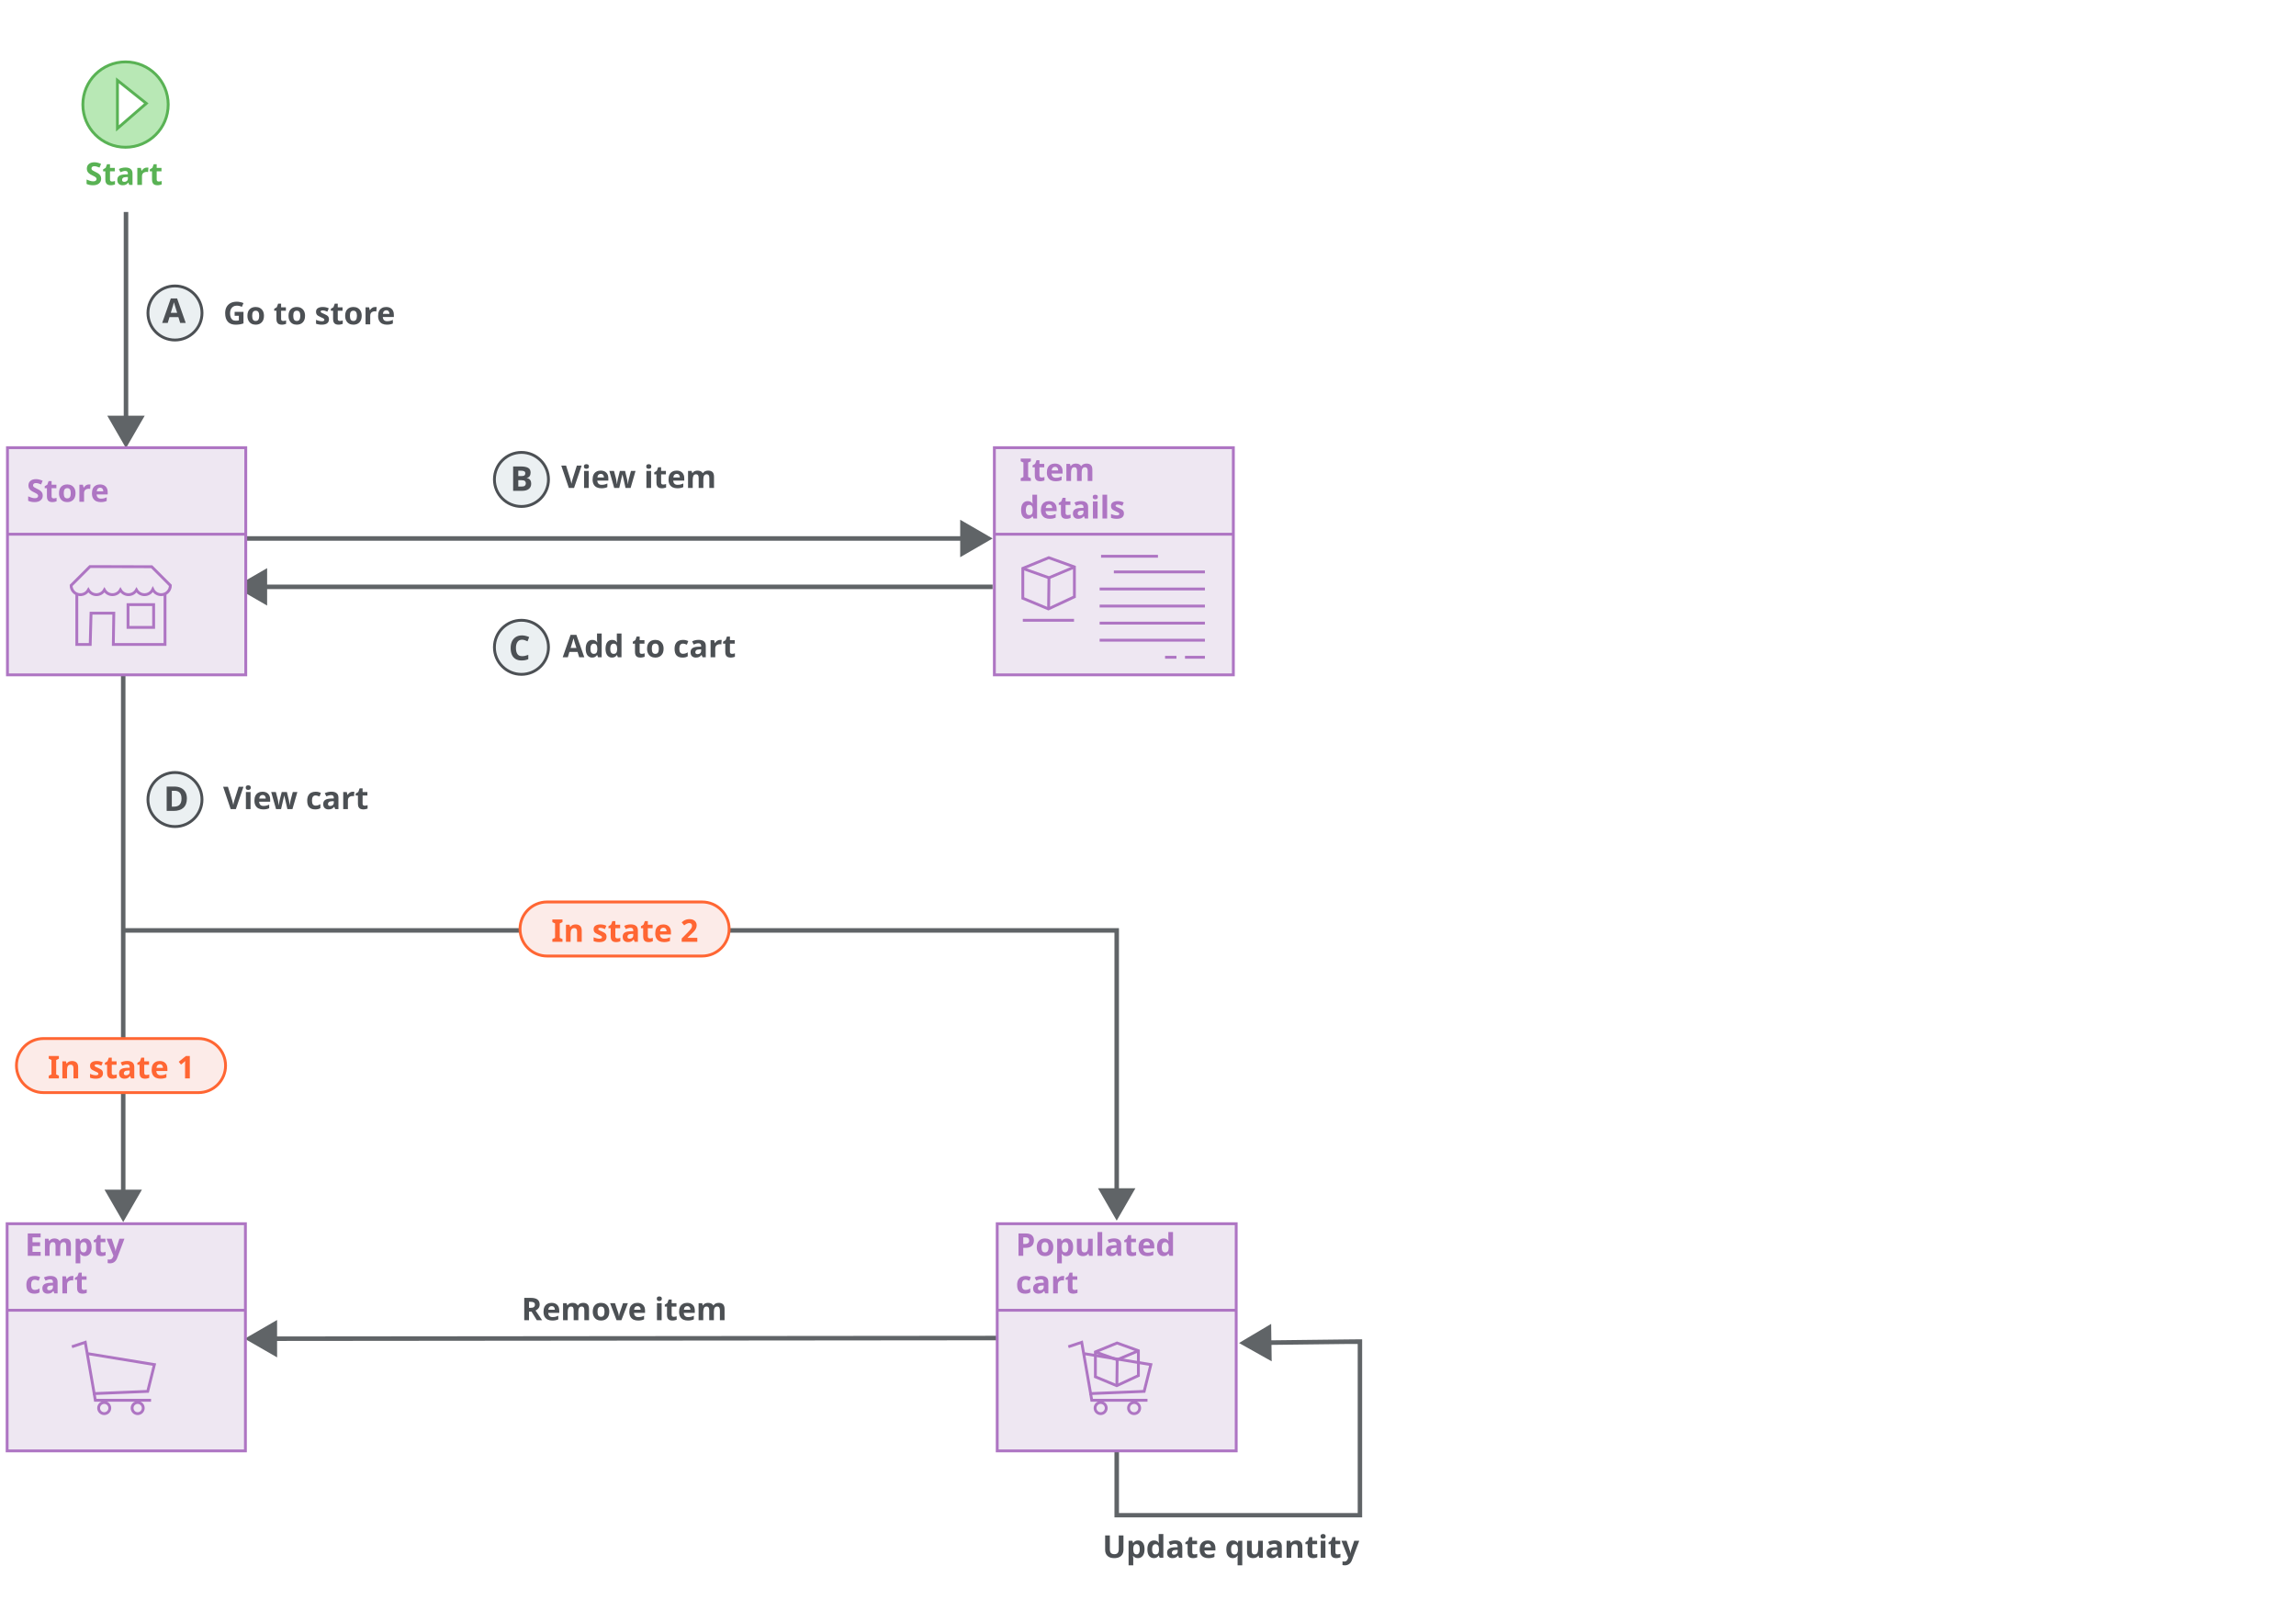
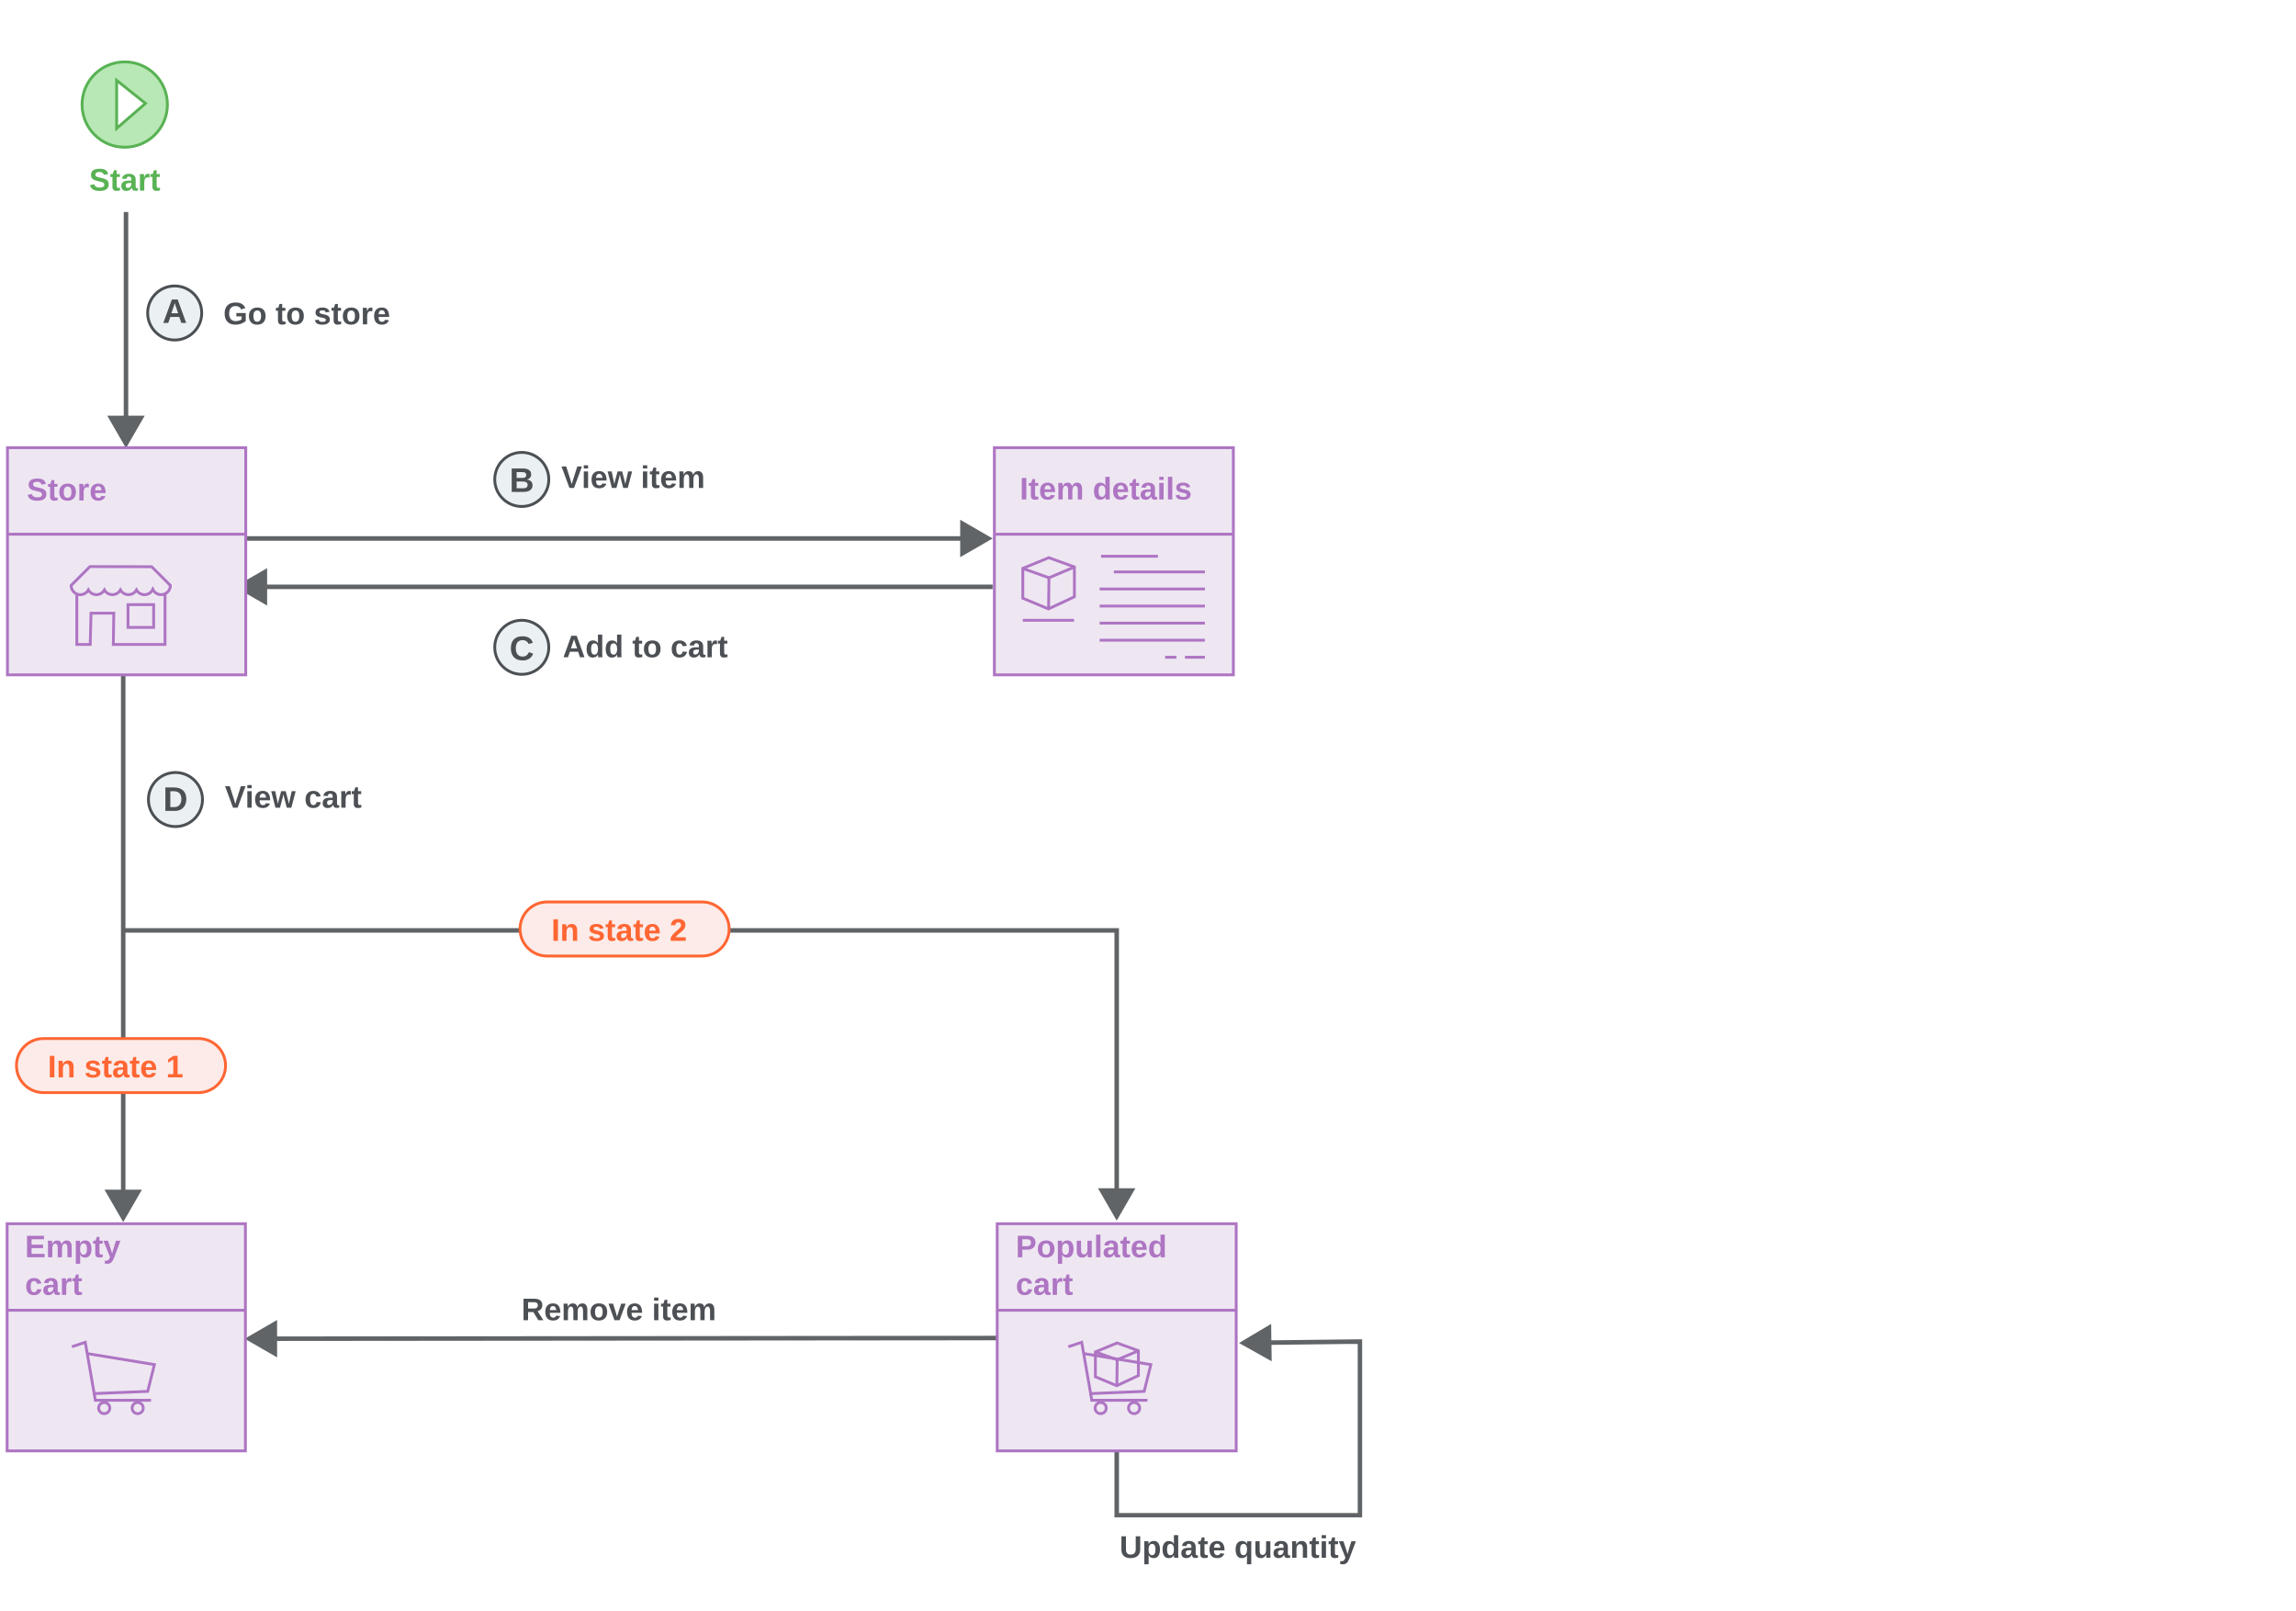
<svg xmlns="http://www.w3.org/2000/svg" width="807" height="566" viewBox="0 0 807 566">
-   <g>
-     <rect x="173.78" y="159" width="19" height="19" rx="9.5" ry="9.5" fill="#ebf0f2" stroke="#4c5054" stroke-miterlimit="10" />
-     <rect x="173.78" y="218" width="19" height="19" rx="9.5" ry="9.5" fill="blue" />
-     <path d="M184.5,223.82a2.08,2.08,0,0,0-.92.2,2,2,0,0,0-.68.58,2.77,2.77,0,0,0-.41.92,5.11,5.11,0,0,0-.14,1.22,5,5,0,0,0,.13,1.22,2.63,2.63,0,0,0,.38.9,1.82,1.82,0,0,0,.67.56,2.4,2.4,0,0,0,1,.19,4.7,4.7,0,0,0,1.05-.12,9.43,9.43,0,0,0,1.14-.34v1.53c-.19.08-.38.14-.56.2a5.07,5.07,0,0,1-.56.13,5.59,5.59,0,0,1-.59.08c-.2,0-.42,0-.65,0a4.33,4.33,0,0,1-1.72-.32,3.25,3.25,0,0,1-1.2-.89,3.75,3.75,0,0,1-.7-1.38,6.71,6.71,0,0,1-.23-1.8,5.69,5.69,0,0,1,.27-1.79,3.84,3.84,0,0,1,.77-1.39,3.41,3.41,0,0,1,1.26-.91,4.22,4.22,0,0,1,1.72-.33,5.1,5.1,0,0,1,1.28.16,7.18,7.18,0,0,1,1.23.44l-.59,1.48c-.32-.15-.64-.28-1-.4A3,3,0,0,0,184.5,223.82Z" fill="#333332" />
-     <rect x="52" y="271.5" width="19" height="19" rx="9.5" ry="9.5" fill="#ebf0f2" stroke="#4c5054" stroke-miterlimit="10" />
-     <rect x="52" y="100.5" width="19" height="19" rx="9.5" ry="9.5" fill="#ebf0f2" stroke="#4c5054" stroke-miterlimit="10" />
-     <rect x="173.78" y="218" width="19" height="19" rx="9.5" ry="9.5" fill="#ebf0f2" stroke="#4c5054" stroke-miterlimit="10" />
-     <path d="M44.12,21.75a15,15,0,1,0,15,15A15,15,0,0,0,44.12,21.75ZM41.28,45.13V28.24l10.14,8.1Z" fill="#b8e8b5" stroke="#59b254" stroke-miterlimit="10" />
-     <polygon points="43.49 74.5 43.49 146.11 37.71 146.11 44.28 157.5 50.86 146.11 45.08 146.11 45.08 74.5 43.49 74.5" fill="#606467" />
-     <polygon points="42.52 236.5 42.52 418.11 36.73 418.11 43.31 429.5 49.88 418.11 44.1 418.11 44.1 236.5 42.52 236.5" fill="#606467" />
-     <rect x="5.78" y="365" width="73.5" height="19" rx="9.5" ry="9.5" fill="#fcebe8" stroke="#f63" stroke-miterlimit="10" />
-     <path d="M391.71,489v44.2s0,.08,0,.09h87.06s0,0,0-.06V470.9c0-.09,0-.25-.1-.2h-.61l-4.89.05-26.31.31-.07-5.78-1.88,1.12-6.28,3.72L435.5,472l3.2,1.8,6.36,3.57,1.91,1.07-.07-5.78,25.91-.31,3.84,0h.48c.11,0,.07.09.08.16v59.19c0,.06,0,.06-.07.06H393.3s0-.05,0-.07V489Z" fill="#606467" />
-     <polygon points="82.5 190.04 337.49 190.04 337.49 195.83 348.88 189.25 337.49 182.67 337.49 188.46 82.5 188.46 82.5 190.04" fill="#606467" />
-     <polygon points="348.88 205.46 93.89 205.46 93.89 199.67 82.5 206.25 93.89 212.83 93.89 207.04 348.88 207.04 348.88 205.46" fill="#606467" />
-     <path d="M43.5,327.79H391.65c.09,0,0,.09.06.14v89.68h-5.79l3.87,6.7L392.5,429l2.71-4.69,3.87-6.7h-5.79V326.38c0-.06,0-.21-.07-.17H43.5Z" fill="#606467" />
-     <polygon points="357 469.46 97.39 469.7 97.39 463.91 86 470.5 97.4 477.06 97.39 471.28 357 471.04 357 469.46" fill="#606467" />
-     <rect x="182.78" y="317" width="73.5" height="19" rx="9.5" ry="9.5" fill="#fcebe8" stroke="#f63" stroke-miterlimit="10" />
-     <text transform="translate(197.28 171.5)" font-size="11" fill="#4c5054" font-family="DroidSans-Bold, Droid Sans" font-weight="700">View item</text>
-     <text transform="translate(78.5 114)" font-size="11" fill="#4c5054" font-family="DroidSans-Bold, Droid Sans" font-weight="700">Go to store</text>
-     <text transform="translate(197.78 231)" font-size="11" fill="#4c5054" font-family="DroidSans-Bold, Droid Sans" font-weight="700">Add to cart</text>
-     <text transform="translate(183.28 464)" font-size="11" fill="#4c5054" font-family="DroidSans-Bold, Droid Sans" font-weight="700">Remove item</text>
-     <text transform="translate(387.5 547.5)" font-size="11" fill="#4c5054" font-family="DroidSans-Bold, Droid Sans" font-weight="700">Update quantity</text>
-     <text transform="translate(29.93 65)" font-size="11" fill="#59b254" font-family="DroidSans-Bold, Droid Sans" font-weight="700">Start</text>
-     <text transform="translate(16.78 379)" font-size="11" fill="#f63" font-family="DroidSans-Bold, Droid Sans" font-weight="700">In state 1</text>
-     <text transform="translate(193.78 331)" font-size="11" fill="#f63" font-family="DroidSans-Bold, Droid Sans" font-weight="700">In state 2</text>
-     <text transform="translate(179.28 172.5)" font-size="12" fill="#4c5054" font-family="DroidSans-Bold, Droid Sans" font-weight="700">B</text>
-     <text transform="translate(57.5 285)" font-size="12" fill="#4c5054" font-family="DroidSans-Bold, Droid Sans" font-weight="700">D</text>
-     <text transform="translate(57 113.5)" font-size="12" fill="#4c5054" font-family="DroidSans-Bold, Droid Sans" font-weight="700">A</text>
-     <text transform="translate(178.78 232)" font-size="12" fill="#4c5054" font-family="DroidSans-Bold, Droid Sans" font-weight="700">C</text>
-     <text transform="translate(78.42 284.36)" font-size="11" fill="#4c5054" font-family="DroidSans-Bold, Droid Sans" font-weight="700">View cart</text>
-     <rect x="2.5" y="430.08" width="83.76" height="79.84" fill="#eee7f2" stroke="#ae75c3" stroke-miterlimit="10" />
-     <line x1="2.5" y1="460.49" x2="86.26" y2="460.49" fill="none" stroke="#ae75c3" stroke-miterlimit="10" />
-     <g>
-       <polyline points="25.27 473.32 29.97 471.75 33.11 489.78 51.92 489 54.27 479.59 30.36 475.67" fill="none" stroke="#ae75c3" stroke-miterlimit="10" />
-       <circle cx="36.63" cy="494.87" r="1.96" fill="none" stroke="#ae75c3" stroke-miterlimit="10" />
-       <circle cx="48.39" cy="494.87" r="1.96" fill="none" stroke="#ae75c3" stroke-miterlimit="10" />
-       <polyline points="53.09 492.13 33.5 492.13 33.11 489.78" fill="none" stroke="#ae75c3" stroke-miterlimit="10" />
-     </g>
-     <text transform="translate(8.77 441.36)" font-size="11" fill="#ae75c3" font-family="DroidSans-Bold, Droid Sans" font-weight="700">Empty <tspan x="0" y="13.2">cart</tspan>
-     </text>
-     <rect x="349.5" y="157.34" width="84" height="79.84" fill="#eee7f2" stroke="#ae75c3" stroke-miterlimit="10" />
-     <line x1="349.5" y1="187.75" x2="433.5" y2="187.75" fill="none" stroke="#ae75c3" stroke-miterlimit="10" />
-     <g>
-       <polygon points="359.5 199.75 368.63 196 377.63 199.25 377.63 209.75 368.5 214 359.5 210.25 359.5 199.75" fill="none" stroke="#ae75c3" stroke-miterlimit="10" />
-       <polyline points="377.56 199.31 368.69 203.06 368.56 214" fill="none" stroke="#ae75c3" stroke-miterlimit="10" />
-       <line x1="359.56" y1="199.81" x2="368.69" y2="203.06" fill="none" stroke="#ae75c3" stroke-miterlimit="10" />
-     </g>
-     <line x1="387" y1="195.5" x2="407" y2="195.5" fill="none" stroke="#ae75c3" stroke-miterlimit="10" />
-     <line x1="391.5" y1="201" x2="423.5" y2="201" fill="none" stroke="#ae75c3" stroke-miterlimit="10" />
-     <line x1="386.5" y1="207" x2="423.5" y2="207" fill="none" stroke="#ae75c3" stroke-miterlimit="10" />
-     <line x1="386.5" y1="213" x2="423.5" y2="213" fill="none" stroke="#ae75c3" stroke-miterlimit="10" />
-     <line x1="386.5" y1="219" x2="423.5" y2="219" fill="none" stroke="#ae75c3" stroke-miterlimit="10" />
-     <line x1="386.5" y1="225" x2="423.5" y2="225" fill="none" stroke="#ae75c3" stroke-miterlimit="10" />
-     <line x1="416.5" y1="231" x2="423.5" y2="231" fill="none" stroke="#ae75c3" stroke-miterlimit="10" />
-     <line x1="409.5" y1="231" x2="413.5" y2="231" fill="none" stroke="#ae75c3" stroke-miterlimit="10" />
-     <line x1="359.5" y1="218" x2="377.5" y2="218" fill="none" stroke="#ae75c3" stroke-miterlimit="10" />
-     <text transform="translate(358.4 169.03)" font-size="11" fill="#ae75c3" font-family="DroidSans-Bold, Droid Sans" font-weight="700">Item <tspan x="0" y="13.2">details</tspan>
-     </text>
-     <rect x="350.5" y="430.08" width="84" height="79.84" fill="#eee7f2" stroke="#ae75c3" stroke-miterlimit="10" />
-     <line x1="350.5" y1="460.49" x2="434.5" y2="460.49" fill="none" stroke="#ae75c3" stroke-miterlimit="10" />
-     <g>
-       <polyline points="375.5 473.32 380.2 471.75 383.34 489.78 402.15 489 404.5 479.59 380.6 475.67" fill="none" stroke="#ae75c3" stroke-miterlimit="10" />
-       <circle cx="386.86" cy="494.87" r="1.96" fill="none" stroke="#ae75c3" stroke-miterlimit="10" />
-       <circle cx="398.62" cy="494.87" r="1.96" fill="none" stroke="#ae75c3" stroke-miterlimit="10" />
-       <polyline points="403.32 492.13 383.73 492.13 383.34 489.78" fill="none" stroke="#ae75c3" stroke-miterlimit="10" />
-     </g>
-     <text transform="translate(357 441.36)" font-size="11" fill="#ae75c3" font-family="DroidSans-Bold, Droid Sans" font-weight="700">Populated <tspan x="0" y="13.2">cart</tspan>
-     </text>
-     <g>
-       <polygon points="385.01 475.13 392.62 472 400.12 474.71 400.12 483.46 392.51 487 385.01 483.88 385.01 475.13" fill="none" stroke="#ae75c3" stroke-miterlimit="10" />
-       <polyline points="400.06 474.76 392.67 477.88 392.56 487" fill="none" stroke="#ae75c3" stroke-miterlimit="10" />
-       <line x1="385.06" y1="475.18" x2="392.67" y2="477.89" fill="none" stroke="#ae75c3" stroke-miterlimit="10" />
-     </g>
-     <rect x="2.62" y="157.34" width="83.76" height="79.84" fill="#eee7f2" stroke="#ae75c3" stroke-miterlimit="10" />
-     <line x1="2.62" y1="187.75" x2="86.38" y2="187.75" fill="none" stroke="#ae75c3" stroke-miterlimit="10" />
-     <text transform="translate(9.4 176.36)" font-size="11" fill="#ae75c3" font-family="DroidSans-Bold, Droid Sans" font-weight="700">Store</text>
-     <g>
-       <polyline points="58 208.5 58 226.5 39.83 226.5 40 215.5 32 215.5 31.71 226.5 27 226.5 27 208.5" fill="none" stroke="#ae75c3" stroke-miterlimit="10" />
-       <rect x="45" y="212.5" width="9" height="8" fill="none" stroke="#ae75c3" stroke-miterlimit="10" />
-       <path d="M31.62,199.12,25,205.75a3.24,3.24,0,0,0,6.07,1.59,3.22,3.22,0,0,0,5.63,0,3.22,3.22,0,0,0,5.63,0,3.23,3.23,0,0,0,5.64,0,3.22,3.22,0,0,0,5.74-.2,3.24,3.24,0,0,0,6.17-1.39l-6.56-6.57Z" fill="none" stroke="#ae75c3" stroke-miterlimit="10" />
-     </g>
-   </g>
+   <rect x="173.89" y="159" width="19" height="19" rx="9.5" ry="9.5" fill="#ebf0f2" stroke="#4c5054" stroke-miterlimit="10" />
+   <rect x="173.89" y="218" width="19" height="19" rx="9.5" ry="9.5" fill="blue" />
+   <path d="M184.14,223.82a2.11,2.11,0,0,0-.92.2,1.87,1.87,0,0,0-.67.58,3,3,0,0,0-.42.92,5.11,5.11,0,0,0-.14,1.22,5.57,5.57,0,0,0,.13,1.22,2.46,2.46,0,0,0,.39.9,1.71,1.71,0,0,0,.66.56,2.43,2.43,0,0,0,1,.19,4.7,4.7,0,0,0,1.05-.12,9.43,9.43,0,0,0,1.14-.34v1.53c-.19.08-.37.14-.56.2a5.07,5.07,0,0,1-.56.13,5.59,5.59,0,0,1-.59.08,6.46,6.46,0,0,1-.65,0,4.24,4.24,0,0,1-1.71-.32,3.1,3.1,0,0,1-1.2-.89,3.76,3.76,0,0,1-.71-1.38,6.71,6.71,0,0,1-.23-1.8,5.69,5.69,0,0,1,.27-1.79,3.84,3.84,0,0,1,.77-1.39,3.41,3.41,0,0,1,1.26-.91,4.26,4.26,0,0,1,1.72-.33,5,5,0,0,1,1.28.16,7.18,7.18,0,0,1,1.23.44l-.58,1.48c-.32-.15-.65-.28-1-.4A2.94,2.94,0,0,0,184.14,223.82Z" fill="#333332" />
+   <rect x="52.17" y="271.5" width="19" height="19" rx="9.5" ry="9.5" fill="#ebf0f2" stroke="#4c5054" stroke-miterlimit="10" />
+   <rect x="51.9" y="100.5" width="19" height="19" rx="9.5" ry="9.5" fill="#ebf0f2" stroke="#4c5054" stroke-miterlimit="10" />
+   <rect x="173.89" y="218" width="19" height="19" rx="9.5" ry="9.5" fill="#ebf0f2" stroke="#4c5054" stroke-miterlimit="10" />
+   <polygon points="43.49 74.5 43.49 146.11 37.71 146.11 44.28 157.5 50.86 146.11 45.08 146.11 45.08 74.5 43.49 74.5" fill="#606467" />
+   <polygon points="42.52 236.5 42.52 418.11 36.73 418.11 43.31 429.5 49.88 418.11 44.1 418.11 44.1 236.5 42.52 236.5" fill="#606467" />
+   <rect x="5.78" y="365" width="73.5" height="19" rx="9.5" ry="9.5" fill="#fcebe8" stroke="#f63" stroke-miterlimit="10" />
+   <path d="M391.71,489v44.2s0,.08,0,.09h87.06s0,0,0-.06V470.9c0-.09,0-.25-.1-.2h-.61l-4.89.05-26.31.31-.07-5.78-1.88,1.12-6.28,3.72L435.5,472l3.2,1.8,6.36,3.57,1.91,1.07-.07-5.78,25.91-.31,3.84,0h.48c.11,0,.07.09.08.16v59.19c0,.06,0,.06-.07.06H393.3s0-.05,0-.07V489Z" fill="#606467" />
+   <polygon points="82.5 190.04 337.49 190.04 337.49 195.83 348.88 189.25 337.49 182.67 337.49 188.46 82.5 188.46 82.5 190.04" fill="#606467" />
+   <polygon points="348.88 205.46 93.89 205.46 93.89 199.67 82.5 206.25 93.89 212.83 93.89 207.04 348.88 207.04 348.88 205.46" fill="#606467" />
+   <path d="M43.5,327.79H391.65c.09,0,0,.09.06.14v89.68h-5.79l3.87,6.7L392.5,429l2.71-4.69,3.87-6.7h-5.79V326.38c0-.06,0-.21-.07-.17H43.5Z" fill="#606467" />
+   <polygon points="357 469.46 97.39 469.7 97.39 463.91 86 470.5 97.4 477.06 97.39 471.28 357 471.04 357 469.46" fill="#606467" />
+   <rect x="182.78" y="317" width="73.5" height="19" rx="9.5" ry="9.5" fill="#fcebe8" stroke="#f63" stroke-miterlimit="10" />
+   <text transform="translate(197.28 171.5)" font-size="11" fill="#4c5054" font-family="Arial-BoldMT, Arial" font-weight="700">
+     <tspan letter-spacing="-0.02em">V</tspan>
+     <tspan x="7.14" y="0">iew item</tspan>
+   </text>
+   <text transform="translate(78.5 114)" font-size="11" fill="#4c5054" font-family="Arial-BoldMT, Arial" font-weight="700">Go to store</text>
+   <text transform="translate(197.78 231)" font-size="11" fill="#4c5054" font-family="Arial-BoldMT, Arial" font-weight="700">Add to cart</text>
+   <text transform="translate(183.28 464)" font-size="11" fill="#4c5054" font-family="Arial-BoldMT, Arial" font-weight="700">Remove item</text>
+   <text transform="translate(393.5 547.5)" font-size="11" fill="#4c5054" font-family="Arial-BoldMT, Arial" font-weight="700">Update quantity</text>
+   <text transform="translate(16.78 378.65)" font-size="11" fill="#f63" font-family="Arial-BoldMT, Arial" font-weight="700">In state 1</text>
+   <text transform="translate(193.78 330.65)" font-size="11" fill="#f63" font-family="Arial-BoldMT, Arial" font-weight="700">In state 2</text>
+   <text transform="translate(179.06 172.89)" font-size="12" fill="#4c5054" font-family="Arial-BoldMT, Arial" font-weight="700">B</text>
+   <text transform="translate(57.33 285)" font-size="12" fill="#4c5054" font-family="Arial-BoldMT, Arial" font-weight="700">D</text>
+   <text transform="translate(57.1 113.5)" font-size="12" fill="#4c5054" font-family="Arial-BoldMT, Arial" font-weight="700" letter-spacing="-0.04em">A</text>
+   <text transform="translate(179.06 232)" font-size="12" fill="#4c5054" font-family="Arial-BoldMT, Arial" font-weight="700">C</text>
+   <text transform="translate(79.03 283.88)" font-size="11" fill="#4c5054" font-family="Arial-BoldMT, Arial" font-weight="700" letter-spacing="-0.02em">V<tspan x="7.14" y="0" letter-spacing="0em">iew cart</tspan>
+   </text>
+   <rect x="2.5" y="430.08" width="83.76" height="79.84" fill="#eee7f2" stroke="#ae75c3" stroke-miterlimit="10" />
+   <line x1="2.5" y1="460.49" x2="86.26" y2="460.49" fill="none" stroke="#ae75c3" stroke-miterlimit="10" />
+   <polyline points="25.27 473.32 29.97 471.75 33.11 489.78 51.92 489 54.27 479.59 30.36 475.67" fill="none" stroke="#ae75c3" stroke-miterlimit="10" />
+   <circle cx="36.63" cy="494.87" r="1.96" fill="none" stroke="#ae75c3" stroke-miterlimit="10" />
+   <circle cx="48.39" cy="494.87" r="1.96" fill="none" stroke="#ae75c3" stroke-miterlimit="10" />
+   <polyline points="53.09 492.13 33.5 492.13 33.11 489.78" fill="none" stroke="#ae75c3" stroke-miterlimit="10" />
+   <text transform="translate(8.77 441.88)" font-size="11" fill="#ae75c3" font-family="Arial-BoldMT, Arial" font-weight="700">Empty <tspan x="0" y="13.2">cart</tspan>
+   </text>
+   <rect x="349.5" y="157.34" width="84" height="79.84" fill="#eee7f2" stroke="#ae75c3" stroke-miterlimit="10" />
+   <line x1="349.5" y1="187.75" x2="433.5" y2="187.75" fill="none" stroke="#ae75c3" stroke-miterlimit="10" />
+   <polygon points="359.5 199.75 368.63 196 377.63 199.25 377.63 209.75 368.5 214 359.5 210.25 359.5 199.75" fill="none" stroke="#ae75c3" stroke-miterlimit="10" />
+   <polyline points="377.56 199.31 368.69 203.06 368.56 214" fill="none" stroke="#ae75c3" stroke-miterlimit="10" />
+   <line x1="359.56" y1="199.81" x2="368.69" y2="203.06" fill="none" stroke="#ae75c3" stroke-miterlimit="10" />
+   <line x1="387" y1="195.5" x2="407" y2="195.5" fill="none" stroke="#ae75c3" stroke-miterlimit="10" />
+   <line x1="391.5" y1="201" x2="423.5" y2="201" fill="none" stroke="#ae75c3" stroke-miterlimit="10" />
+   <line x1="386.5" y1="207" x2="423.5" y2="207" fill="none" stroke="#ae75c3" stroke-miterlimit="10" />
+   <line x1="386.5" y1="213" x2="423.5" y2="213" fill="none" stroke="#ae75c3" stroke-miterlimit="10" />
+   <line x1="386.5" y1="219" x2="423.5" y2="219" fill="none" stroke="#ae75c3" stroke-miterlimit="10" />
+   <line x1="386.5" y1="225" x2="423.5" y2="225" fill="none" stroke="#ae75c3" stroke-miterlimit="10" />
+   <line x1="416.5" y1="231" x2="423.5" y2="231" fill="none" stroke="#ae75c3" stroke-miterlimit="10" />
+   <line x1="409.5" y1="231" x2="413.5" y2="231" fill="none" stroke="#ae75c3" stroke-miterlimit="10" />
+   <line x1="359.5" y1="218" x2="377.5" y2="218" fill="none" stroke="#ae75c3" stroke-miterlimit="10" />
+   <text transform="translate(358.4 175.54)" font-size="11" fill="#ae75c3" font-family="Arial-BoldMT, Arial" font-weight="700">Item details</text>
+   <rect x="350.5" y="430.08" width="84" height="79.84" fill="#eee7f2" stroke="#ae75c3" stroke-miterlimit="10" />
+   <line x1="350.5" y1="460.49" x2="434.5" y2="460.49" fill="none" stroke="#ae75c3" stroke-miterlimit="10" />
+   <polyline points="375.5 473.32 380.2 471.75 383.34 489.78 402.15 489 404.5 479.59 380.6 475.67" fill="none" stroke="#ae75c3" stroke-miterlimit="10" />
+   <circle cx="386.86" cy="494.87" r="1.96" fill="none" stroke="#ae75c3" stroke-miterlimit="10" />
+   <circle cx="398.62" cy="494.87" r="1.96" fill="none" stroke="#ae75c3" stroke-miterlimit="10" />
+   <polyline points="403.32 492.13 383.73 492.13 383.34 489.78" fill="none" stroke="#ae75c3" stroke-miterlimit="10" />
+   <text transform="translate(357 441.88)" font-size="11" fill="#ae75c3" font-family="Arial-BoldMT, Arial" font-weight="700">Populated <tspan x="0" y="13.2">cart</tspan>
+   </text>
+   <polygon points="385.01 475.13 392.62 472 400.12 474.71 400.12 483.46 392.51 487 385.01 483.88 385.01 475.13" fill="none" stroke="#ae75c3" stroke-miterlimit="10" />
+   <polyline points="400.06 474.76 392.67 477.88 392.56 487" fill="none" stroke="#ae75c3" stroke-miterlimit="10" />
+   <line x1="385.06" y1="475.18" x2="392.67" y2="477.89" fill="none" stroke="#ae75c3" stroke-miterlimit="10" />
+   <rect x="2.62" y="157.34" width="83.76" height="79.84" fill="#eee7f2" stroke="#ae75c3" stroke-miterlimit="10" />
+   <line x1="2.62" y1="187.75" x2="86.38" y2="187.75" fill="none" stroke="#ae75c3" stroke-miterlimit="10" />
+   <text transform="translate(9.4 175.88)" font-size="11" fill="#ae75c3" font-family="Arial-BoldMT, Arial" font-weight="700">Store</text>
+   <polyline points="58 208.5 58 226.5 39.83 226.5 40 215.5 32 215.5 31.71 226.5 27 226.5 27 208.5" fill="none" stroke="#ae75c3" stroke-miterlimit="10" />
+   <rect x="45" y="212.5" width="9" height="8" fill="none" stroke="#ae75c3" stroke-miterlimit="10" />
+   <path d="M31.62,199.12,25,205.75a3.24,3.24,0,0,0,6.07,1.59,3.22,3.22,0,0,0,5.63,0,3.22,3.22,0,0,0,5.63,0,3.23,3.23,0,0,0,5.64,0,3.22,3.22,0,0,0,5.74-.2,3.24,3.24,0,0,0,6.17-1.39l-6.56-6.57Z" fill="none" stroke="#ae75c3" stroke-miterlimit="10" />
+   <path d="M43.84,21.75a15,15,0,1,0,15,15A15,15,0,0,0,43.84,21.75ZM41,45.13V28.24l10.14,8.1Z" fill="#b8e8b5" stroke="#59b254" stroke-miterlimit="10" />
+   <text transform="translate(31.31 67)" font-size="11" fill="#59b254" font-family="Arial-BoldMT, Arial" font-weight="700">Start</text>
</svg>
